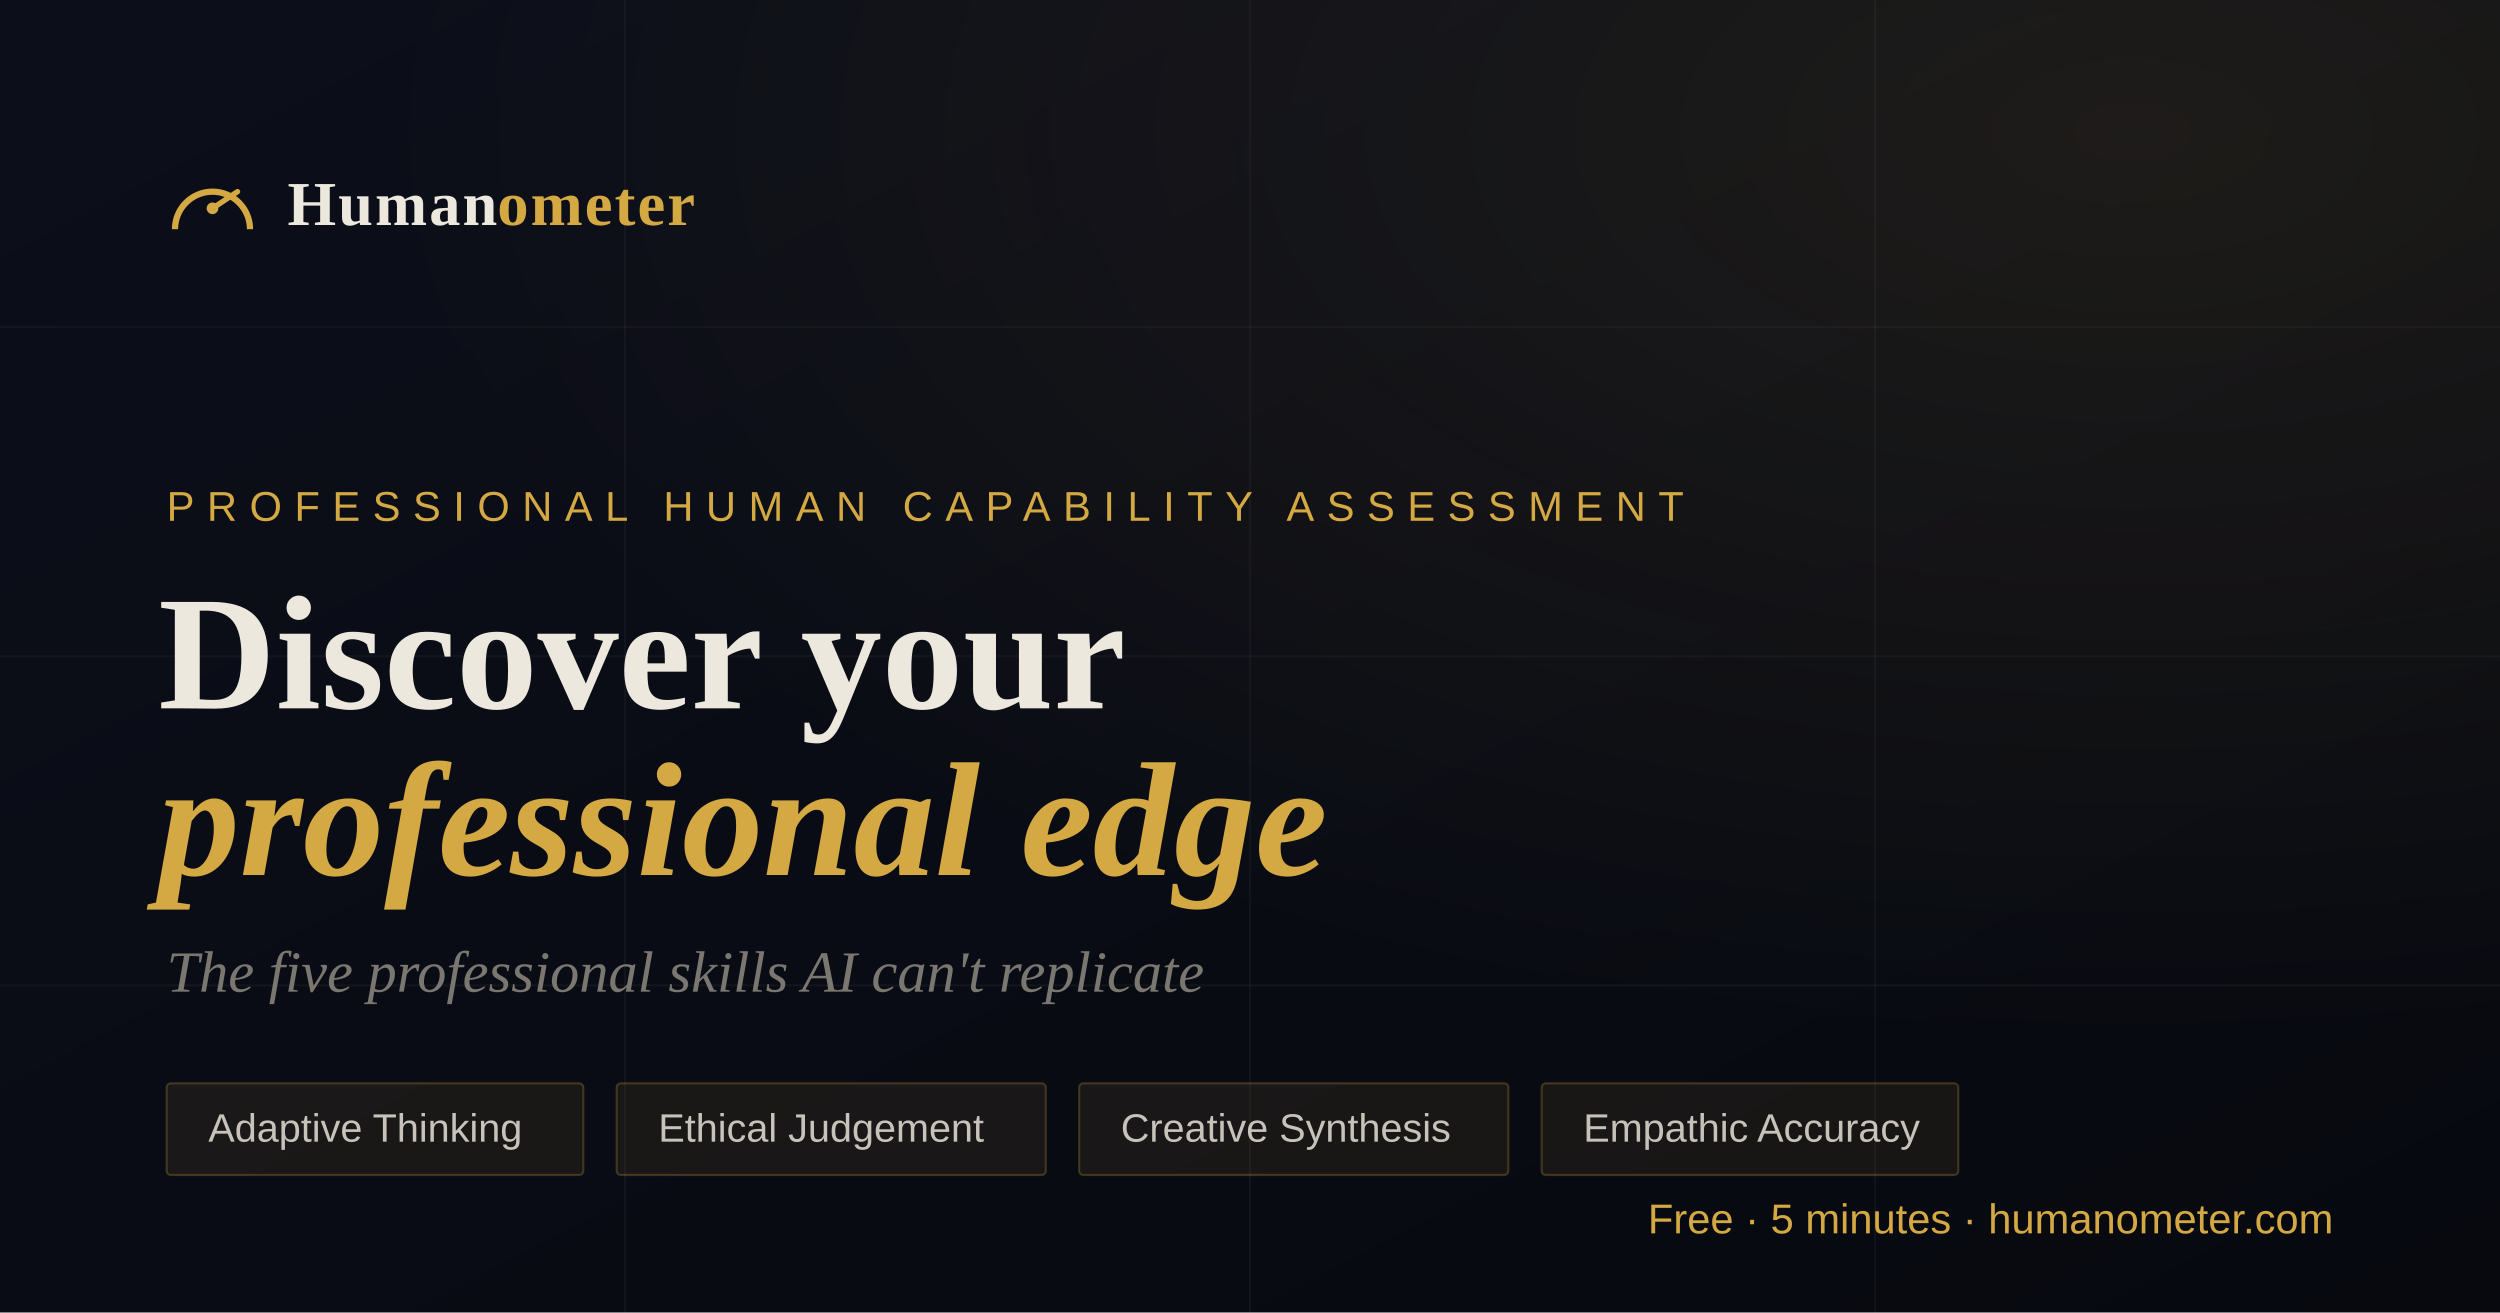
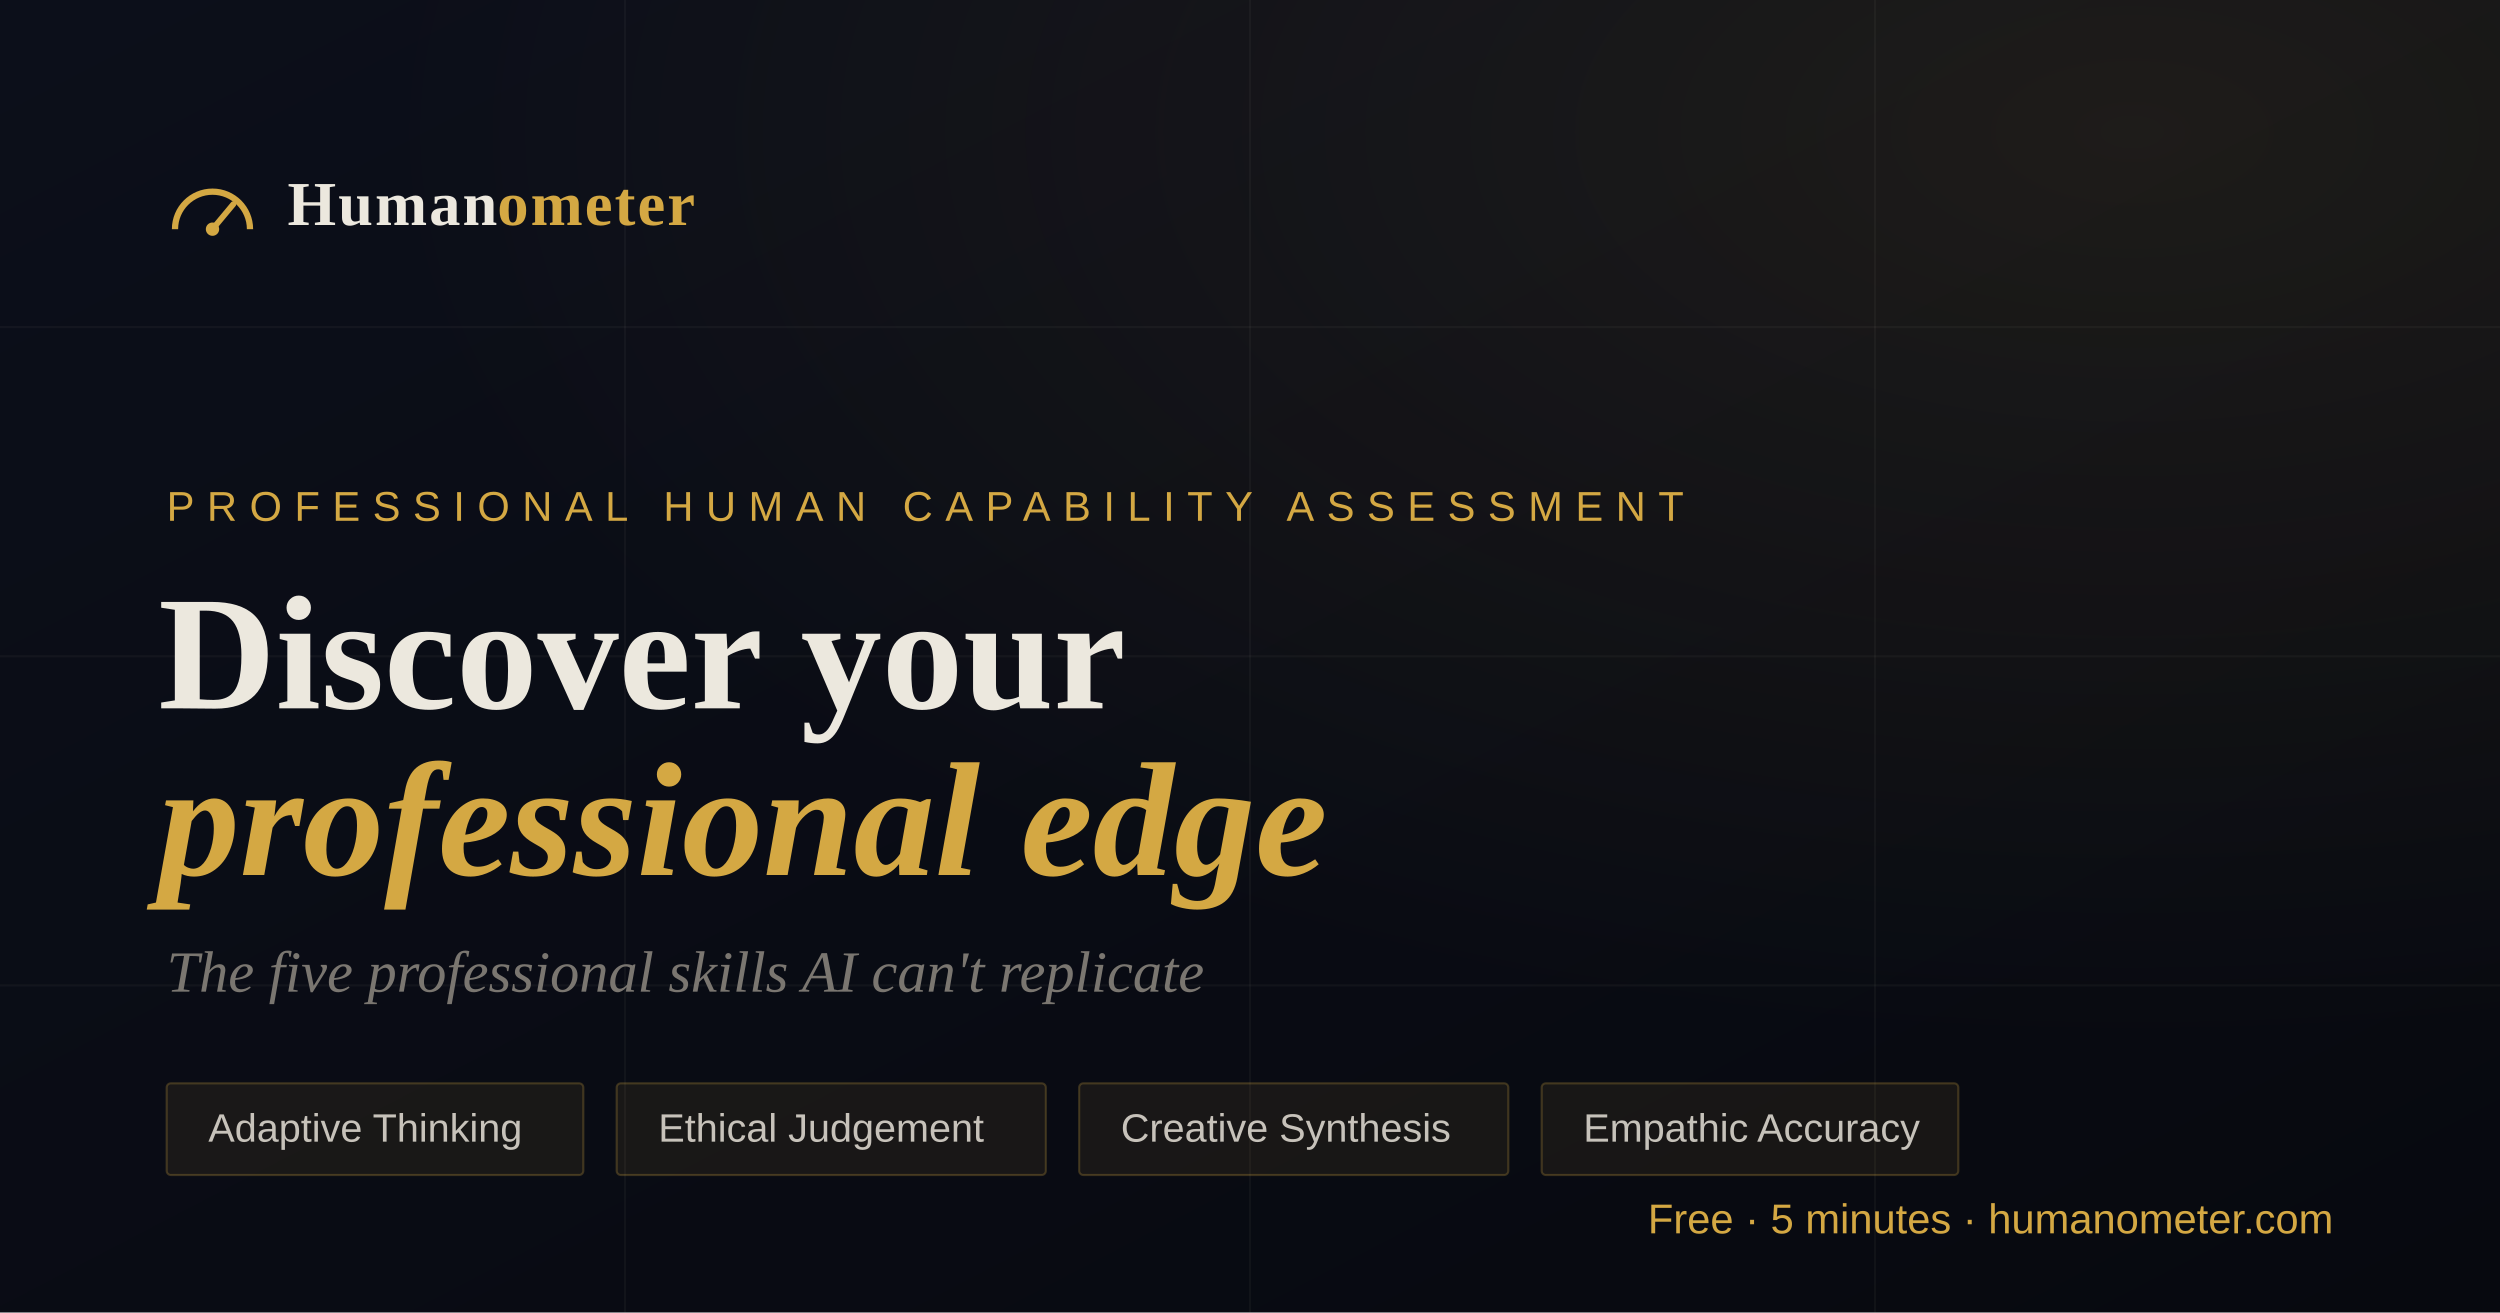
<svg xmlns="http://www.w3.org/2000/svg" width="1200" height="630" viewBox="0 0 1200 630">
  <defs>
    <linearGradient id="bg" x1="0" y1="0" x2="1" y2="1">
      <stop offset="0" stop-color="#0c0f1a" />
      <stop offset="1" stop-color="#07090f" />
    </linearGradient>
    <radialGradient id="glow" cx="0.85" cy="0.1" r="0.7">
      <stop offset="0" stop-color="#d4a843" stop-opacity="0.10" />
      <stop offset="1" stop-color="#d4a843" stop-opacity="0" />
    </radialGradient>
  </defs>
  <rect width="1200" height="630" fill="url(#bg)" />
  <rect width="1200" height="630" fill="url(#glow)" />
  <g stroke="#ece8de" stroke-opacity="0.04" stroke-width="1">
    <line x1="0" y1="157" x2="1200" y2="157" />
    <line x1="0" y1="315" x2="1200" y2="315" />
    <line x1="0" y1="473" x2="1200" y2="473" />
    <line x1="300" y1="0" x2="300" y2="630" />
    <line x1="600" y1="0" x2="600" y2="630" />
    <line x1="900" y1="0" x2="900" y2="630" />
  </g>
  <g transform="translate(80,76)">
    <path d="M 4 34 A 18 18 0 1 1 40 34" stroke="#d4a843" stroke-width="3" fill="none" />
-     <circle cx="22" cy="24" r="2.8" fill="#d4a843" />
-     <line x1="22" y1="24" x2="34" y2="16" stroke="#d4a843" stroke-width="2.6" stroke-linecap="round" />
+     <circle cx="22" cy="34" r="3.2" fill="#d4a843" />
+     <line x1="22" y1="34" x2="32" y2="22" stroke="#d4a843" stroke-width="2.8" stroke-linecap="round" />
    <text x="58" y="32" font-family="Georgia, 'Times New Roman', serif" font-size="30" font-weight="700" fill="#ece8de" letter-spacing="1">Human<tspan fill="#d4a843">ometer</tspan>
    </text>
  </g>
  <text x="80" y="250" font-family="Arial, sans-serif" font-size="20" letter-spacing="6" fill="#d4a843">PROFESSIONAL HUMAN CAPABILITY ASSESSMENT</text>
  <text x="76" y="340" font-family="Georgia, 'Times New Roman', serif" font-size="78" font-weight="700" fill="#ece8de">Discover your</text>
  <text x="76" y="420" font-family="Georgia, 'Times New Roman', serif" font-size="78" font-weight="700" font-style="italic" fill="#d4a843">professional edge</text>
  <text x="80" y="476" font-family="Georgia, 'Times New Roman', serif" font-style="italic" font-size="28" fill="#7a7670">The five professional skills AI can't replicate</text>
  <g font-family="Arial, sans-serif" font-size="19" fill="#ece8de" fill-opacity="0.82">
    <g>
      <rect x="80" y="520" width="200" height="44" rx="2" fill="#d4a843" fill-opacity="0.08" stroke="#d4a843" stroke-opacity="0.25" />
      <text x="100" y="548">Adaptive Thinking</text>
    </g>
    <g>
      <rect x="296" y="520" width="206" height="44" rx="2" fill="#d4a843" fill-opacity="0.08" stroke="#d4a843" stroke-opacity="0.25" />
      <text x="316" y="548">Ethical Judgement</text>
    </g>
    <g>
      <rect x="518" y="520" width="206" height="44" rx="2" fill="#d4a843" fill-opacity="0.08" stroke="#d4a843" stroke-opacity="0.25" />
      <text x="538" y="548">Creative Synthesis</text>
    </g>
    <g>
      <rect x="740" y="520" width="200" height="44" rx="2" fill="#d4a843" fill-opacity="0.08" stroke="#d4a843" stroke-opacity="0.25" />
      <text x="760" y="548">Empathic Accuracy</text>
    </g>
  </g>
  <text x="1120" y="592" text-anchor="end" font-family="Arial, sans-serif" font-size="20" fill="#d4a843">Free · 5 minutes · humanometer.com</text>
</svg>
